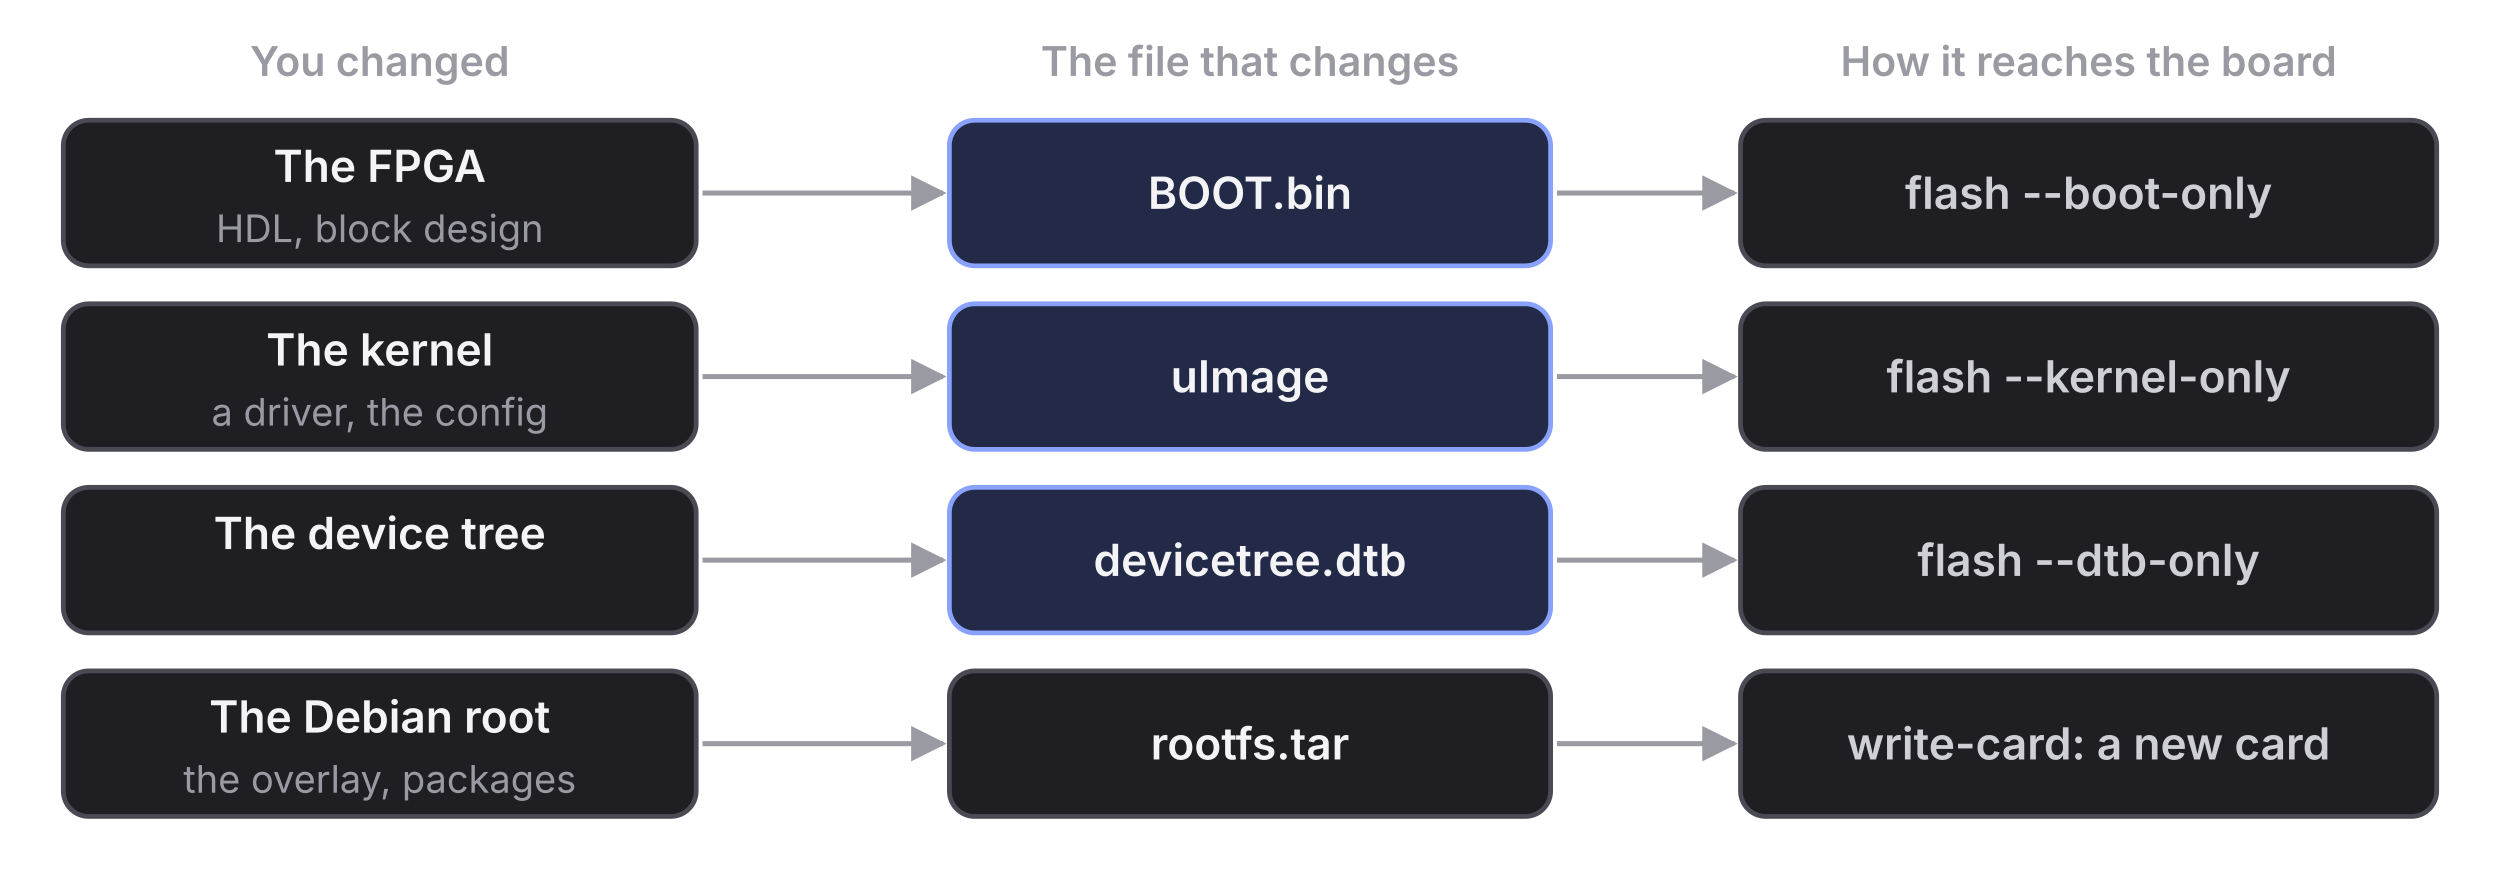
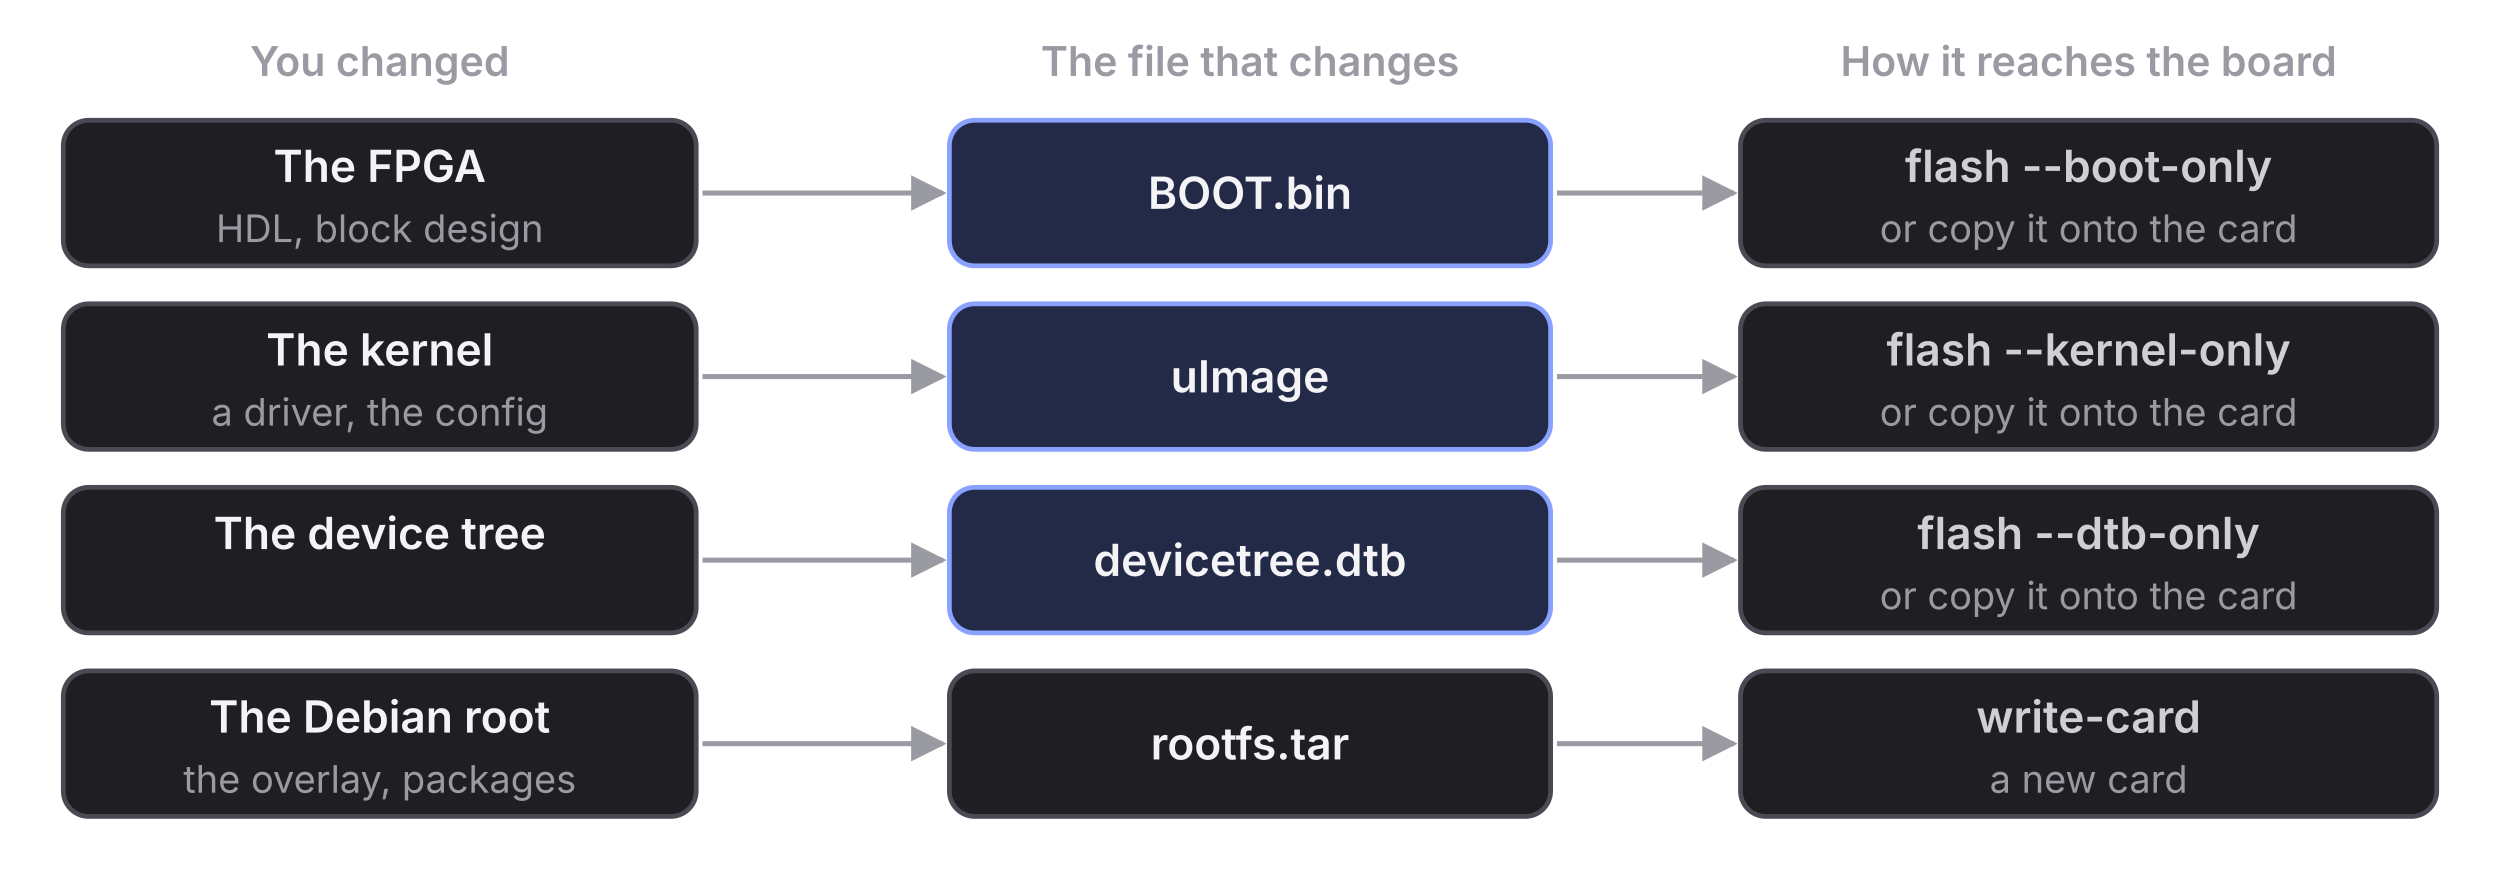
<svg xmlns="http://www.w3.org/2000/svg" viewBox="0 0 790 276" width="790" height="276" role="img">
  <defs>
    <marker id="a-muted" viewBox="0 0 10 10" refX="9" refY="5" markerWidth="7" markerHeight="7" orient="auto">
      <path d="M0 0 L10 5 L0 10 z" fill="#9a9aa3" />
    </marker>
    <marker id="a-accent" viewBox="0 0 10 10" refX="9" refY="5" markerWidth="7" markerHeight="7" orient="auto">
      <path d="M0 0 L10 5 L0 10 z" fill="#8aa2ff" />
    </marker>
    <marker id="a-danger" viewBox="0 0 10 10" refX="9" refY="5" markerWidth="7" markerHeight="7" orient="auto">
      <path d="M0 0 L10 5 L0 10 z" fill="#ff7a8a" />
    </marker>
    <marker id="a-ok" viewBox="0 0 10 10" refX="9" refY="5" markerWidth="7" markerHeight="7" orient="auto">
      <path d="M0 0 L10 5 L0 10 z" fill="#5fd39a" />
    </marker>
    <marker id="a-ink" viewBox="0 0 10 10" refX="9" refY="5" markerWidth="7" markerHeight="7" orient="auto">
      <path d="M0 0 L10 5 L0 10 z" fill="#f4f4f6" />
    </marker>
  </defs>
  <text x="120" y="24" font-size="13" font-weight="600" fill="#9a9aa3" text-anchor="middle" font-family="Inter, system-ui, -apple-system, 'Segoe UI', Helvetica, Arial, sans-serif">You changed</text>
  <text x="395" y="24" font-size="13" font-weight="600" fill="#9a9aa3" text-anchor="middle" font-family="Inter, system-ui, -apple-system, 'Segoe UI', Helvetica, Arial, sans-serif">The file that changes</text>
  <text x="660" y="24" font-size="13" font-weight="600" fill="#9a9aa3" text-anchor="middle" font-family="Inter, system-ui, -apple-system, 'Segoe UI', Helvetica, Arial, sans-serif">How it reaches the board</text>
  <rect x="20" y="38" width="200" height="46" rx="8" fill="#1f1f23" stroke="#4a4a54" stroke-width="1.5" />
  <text x="120.0" y="57.5" font-size="14" font-weight="600" fill="#f4f4f6" text-anchor="middle" font-family="Inter, system-ui, -apple-system, 'Segoe UI', Helvetica, Arial, sans-serif">The FPGA</text>
  <text x="120.0" y="76.5" font-size="12" font-weight="400" fill="#9a9aa3" text-anchor="middle" font-family="Inter, system-ui, -apple-system, 'Segoe UI', Helvetica, Arial, sans-serif">HDL, block design</text>
  <line x1="222" y1="61" x2="298" y2="61" stroke="#9a9aa3" stroke-width="1.6" marker-end="url(#a-muted)" />
  <rect x="300" y="38" width="190" height="46" rx="8" fill="#232a47" stroke="#8aa2ff" stroke-width="1.5" />
  <text x="395.0" y="66.0" font-size="14" font-weight="600" fill="#f4f4f6" text-anchor="middle" font-family="Inter, system-ui, -apple-system, 'Segoe UI', Helvetica, Arial, sans-serif">BOOT.bin</text>
  <line x1="492" y1="61" x2="548" y2="61" stroke="#9a9aa3" stroke-width="1.6" marker-end="url(#a-muted)" />
  <rect x="550" y="38" width="220" height="46" rx="8" fill="#1f1f23" stroke="#4a4a54" stroke-width="1.5" />
-   <text x="660.0" y="66.0" font-size="14" font-weight="600" fill="#cfcfd6" text-anchor="middle" font-family="Inter, system-ui, -apple-system, 'Segoe UI', Helvetica, Arial, sans-serif">flash --boot-only</text>
+   <text x="660.0" y="57.5" font-size="14" font-weight="600" fill="#cfcfd6" text-anchor="middle" font-family="Inter, system-ui, -apple-system, 'Segoe UI', Helvetica, Arial, sans-serif">flash --boot-only</text>
+   <text x="660.0" y="76.5" font-size="12" font-weight="400" fill="#9a9aa3" text-anchor="middle" font-family="Inter, system-ui, -apple-system, 'Segoe UI', Helvetica, Arial, sans-serif">or copy it onto the card</text>
  <rect x="20" y="96" width="200" height="46" rx="8" fill="#1f1f23" stroke="#4a4a54" stroke-width="1.5" />
  <text x="120.0" y="115.5" font-size="14" font-weight="600" fill="#f4f4f6" text-anchor="middle" font-family="Inter, system-ui, -apple-system, 'Segoe UI', Helvetica, Arial, sans-serif">The kernel</text>
  <text x="120.0" y="134.5" font-size="12" font-weight="400" fill="#9a9aa3" text-anchor="middle" font-family="Inter, system-ui, -apple-system, 'Segoe UI', Helvetica, Arial, sans-serif">a driver, the config</text>
  <line x1="222" y1="119" x2="298" y2="119" stroke="#9a9aa3" stroke-width="1.6" marker-end="url(#a-muted)" />
  <rect x="300" y="96" width="190" height="46" rx="8" fill="#232a47" stroke="#8aa2ff" stroke-width="1.5" />
  <text x="395.0" y="124.0" font-size="14" font-weight="600" fill="#f4f4f6" text-anchor="middle" font-family="Inter, system-ui, -apple-system, 'Segoe UI', Helvetica, Arial, sans-serif">uImage</text>
  <line x1="492" y1="119" x2="548" y2="119" stroke="#9a9aa3" stroke-width="1.6" marker-end="url(#a-muted)" />
  <rect x="550" y="96" width="220" height="46" rx="8" fill="#1f1f23" stroke="#4a4a54" stroke-width="1.5" />
-   <text x="660.0" y="124.0" font-size="14" font-weight="600" fill="#cfcfd6" text-anchor="middle" font-family="Inter, system-ui, -apple-system, 'Segoe UI', Helvetica, Arial, sans-serif">flash --kernel-only</text>
+   <text x="660.0" y="115.5" font-size="14" font-weight="600" fill="#cfcfd6" text-anchor="middle" font-family="Inter, system-ui, -apple-system, 'Segoe UI', Helvetica, Arial, sans-serif">flash --kernel-only</text>
+   <text x="660.0" y="134.5" font-size="12" font-weight="400" fill="#9a9aa3" text-anchor="middle" font-family="Inter, system-ui, -apple-system, 'Segoe UI', Helvetica, Arial, sans-serif">or copy it onto the card</text>
  <rect x="20" y="154" width="200" height="46" rx="8" fill="#1f1f23" stroke="#4a4a54" stroke-width="1.5" />
  <text x="120.0" y="173.5" font-size="14" font-weight="600" fill="#f4f4f6" text-anchor="middle" font-family="Inter, system-ui, -apple-system, 'Segoe UI', Helvetica, Arial, sans-serif">The device tree</text>
  <text x="120.0" y="192.5" font-size="12" font-weight="400" fill="#9a9aa3" text-anchor="middle" font-family="Inter, system-ui, -apple-system, 'Segoe UI', Helvetica, Arial, sans-serif" />
  <line x1="222" y1="177" x2="298" y2="177" stroke="#9a9aa3" stroke-width="1.6" marker-end="url(#a-muted)" />
  <rect x="300" y="154" width="190" height="46" rx="8" fill="#232a47" stroke="#8aa2ff" stroke-width="1.5" />
  <text x="395.0" y="182.0" font-size="14" font-weight="600" fill="#f4f4f6" text-anchor="middle" font-family="Inter, system-ui, -apple-system, 'Segoe UI', Helvetica, Arial, sans-serif">devicetree.dtb</text>
  <line x1="492" y1="177" x2="548" y2="177" stroke="#9a9aa3" stroke-width="1.6" marker-end="url(#a-muted)" />
  <rect x="550" y="154" width="220" height="46" rx="8" fill="#1f1f23" stroke="#4a4a54" stroke-width="1.5" />
-   <text x="660.0" y="182.0" font-size="14" font-weight="600" fill="#cfcfd6" text-anchor="middle" font-family="Inter, system-ui, -apple-system, 'Segoe UI', Helvetica, Arial, sans-serif">flash --dtb-only</text>
+   <text x="660.0" y="173.5" font-size="14" font-weight="600" fill="#cfcfd6" text-anchor="middle" font-family="Inter, system-ui, -apple-system, 'Segoe UI', Helvetica, Arial, sans-serif">flash --dtb-only</text>
+   <text x="660.0" y="192.5" font-size="12" font-weight="400" fill="#9a9aa3" text-anchor="middle" font-family="Inter, system-ui, -apple-system, 'Segoe UI', Helvetica, Arial, sans-serif">or copy it onto the card</text>
  <rect x="20" y="212" width="200" height="46" rx="8" fill="#1f1f23" stroke="#4a4a54" stroke-width="1.5" />
  <text x="120.0" y="231.5" font-size="14" font-weight="600" fill="#f4f4f6" text-anchor="middle" font-family="Inter, system-ui, -apple-system, 'Segoe UI', Helvetica, Arial, sans-serif">The Debian root</text>
  <text x="120.0" y="250.5" font-size="12" font-weight="400" fill="#9a9aa3" text-anchor="middle" font-family="Inter, system-ui, -apple-system, 'Segoe UI', Helvetica, Arial, sans-serif">the overlay, packages</text>
  <line x1="222" y1="235" x2="298" y2="235" stroke="#9a9aa3" stroke-width="1.6" marker-end="url(#a-muted)" />
  <rect x="300" y="212" width="190" height="46" rx="8" fill="#1f1f23" stroke="#4a4a54" stroke-width="1.5" />
  <text x="395.0" y="240.0" font-size="14" font-weight="600" fill="#f4f4f6" text-anchor="middle" font-family="Inter, system-ui, -apple-system, 'Segoe UI', Helvetica, Arial, sans-serif">rootfs.tar</text>
  <line x1="492" y1="235" x2="548" y2="235" stroke="#9a9aa3" stroke-width="1.6" marker-end="url(#a-muted)" />
  <rect x="550" y="212" width="220" height="46" rx="8" fill="#1f1f23" stroke="#4a4a54" stroke-width="1.5" />
-   <text x="660.0" y="240.0" font-size="14" font-weight="600" fill="#cfcfd6" text-anchor="middle" font-family="Inter, system-ui, -apple-system, 'Segoe UI', Helvetica, Arial, sans-serif">write-card: a new card</text>
+   <text x="660.0" y="231.5" font-size="14" font-weight="600" fill="#cfcfd6" text-anchor="middle" font-family="Inter, system-ui, -apple-system, 'Segoe UI', Helvetica, Arial, sans-serif">write-card</text>
+   <text x="660.0" y="250.5" font-size="12" font-weight="400" fill="#9a9aa3" text-anchor="middle" font-family="Inter, system-ui, -apple-system, 'Segoe UI', Helvetica, Arial, sans-serif">a new card</text>
</svg>
